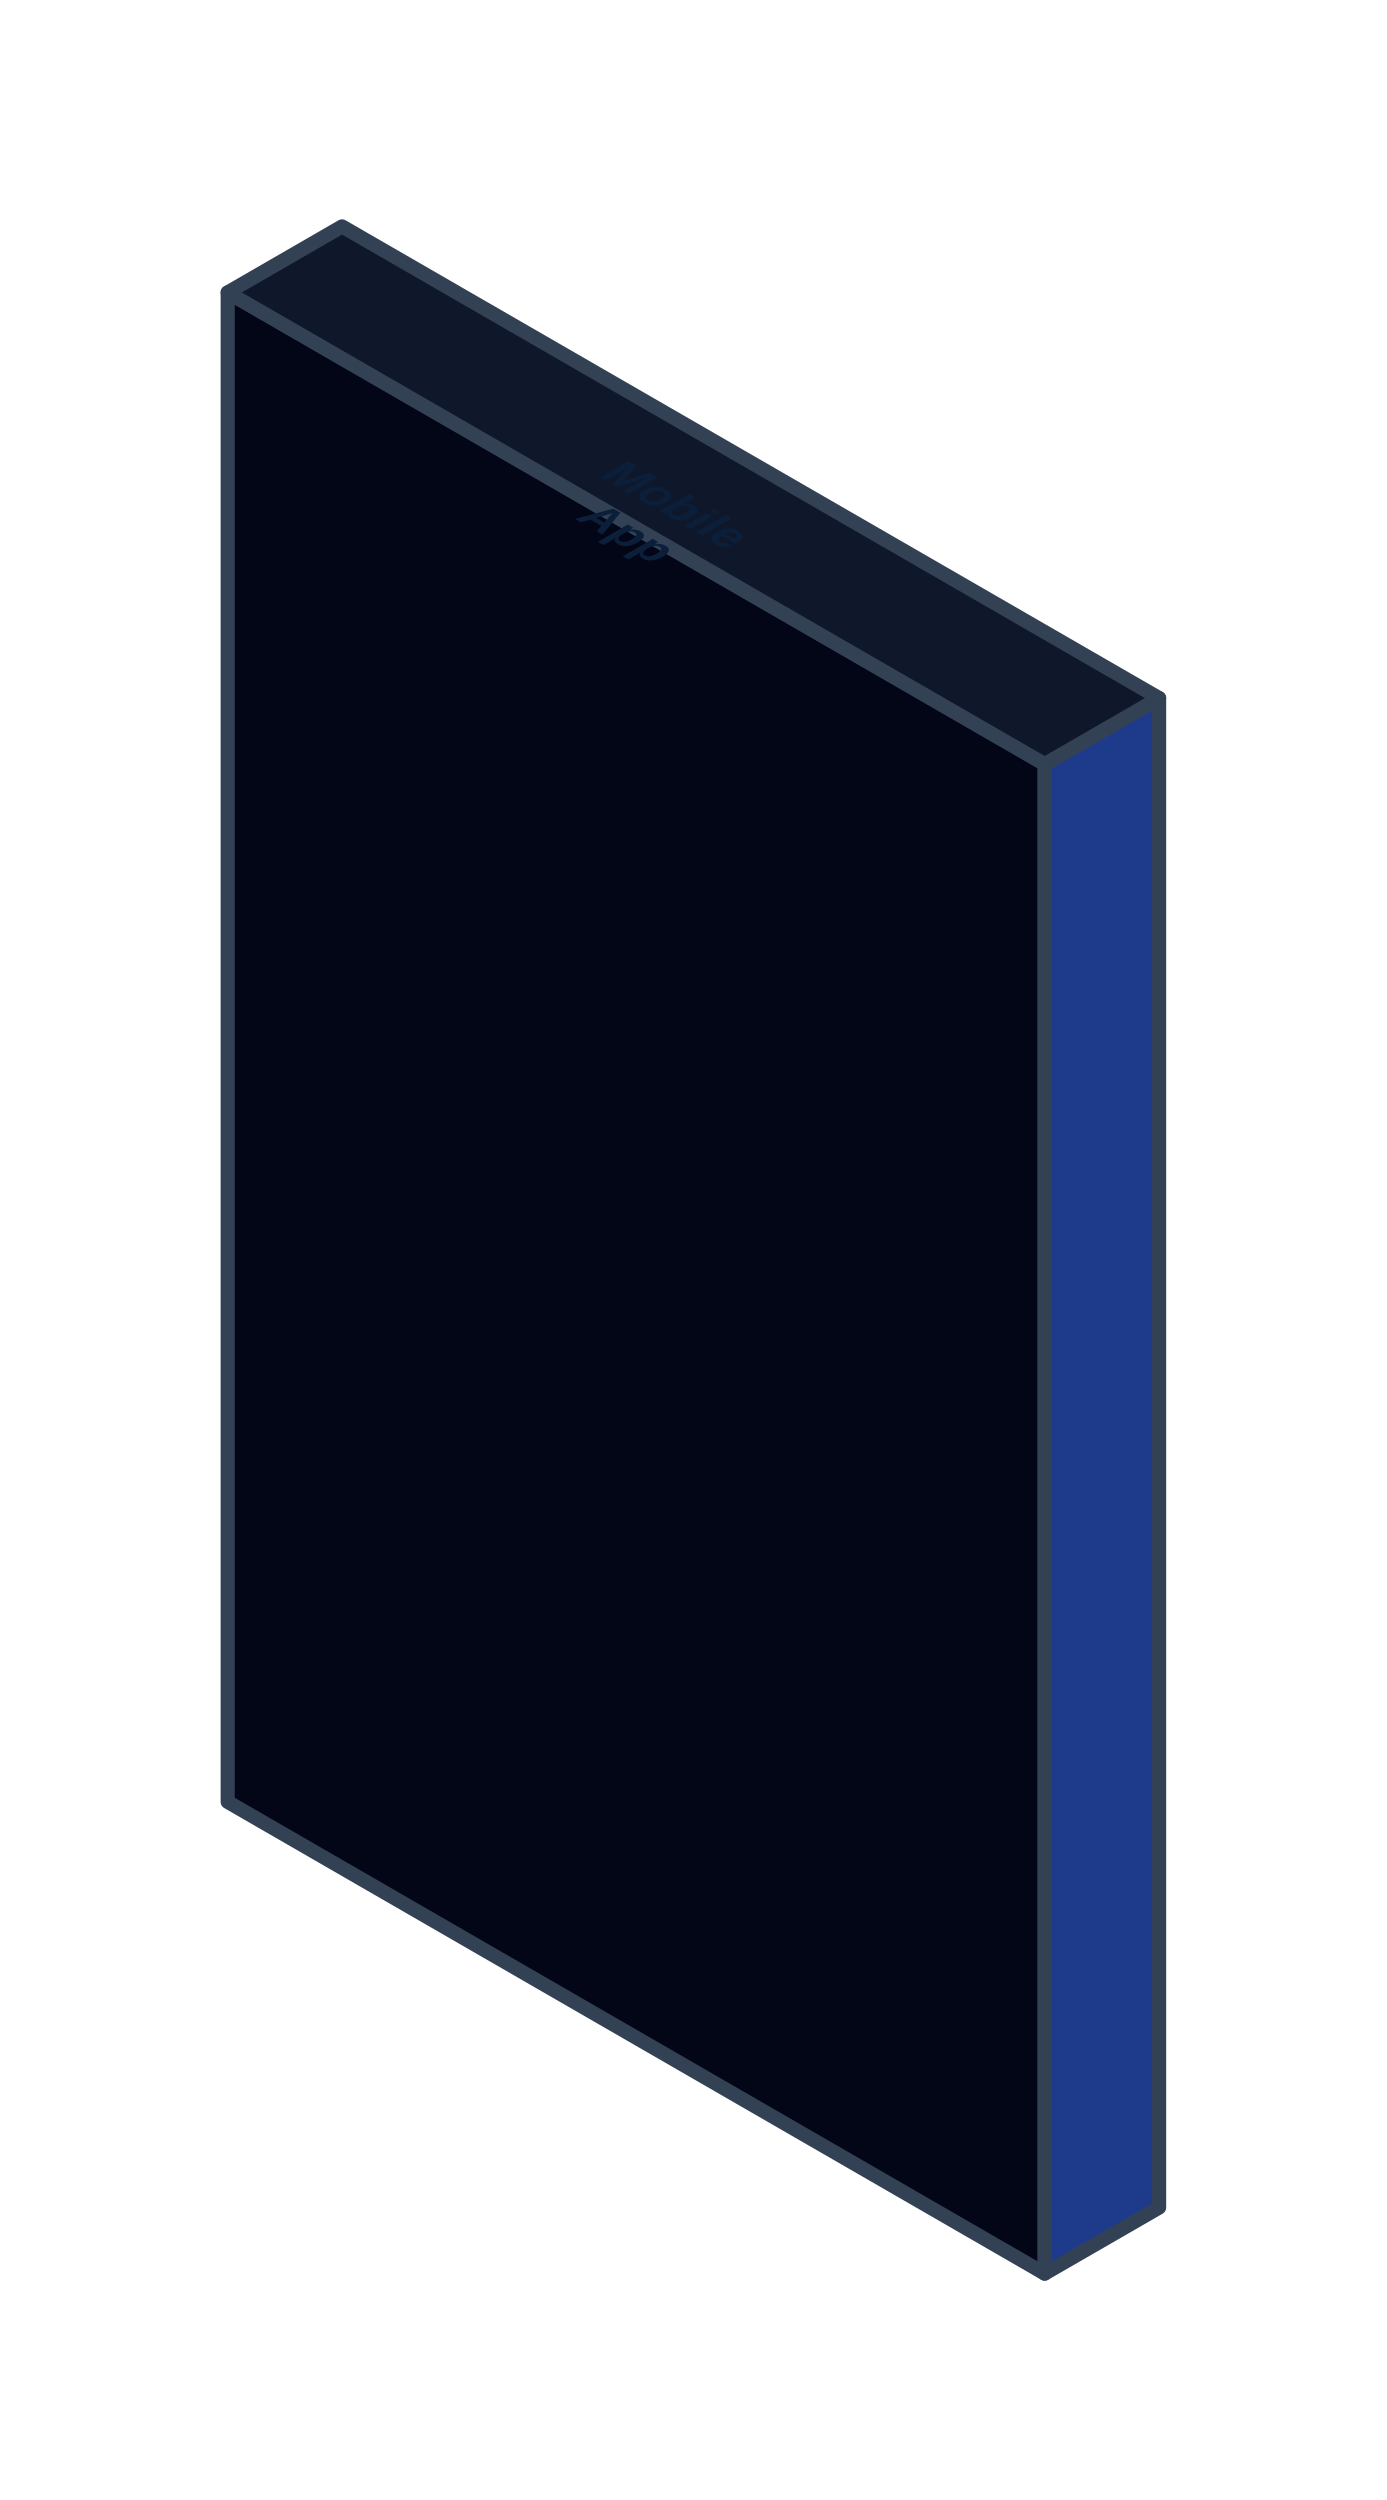
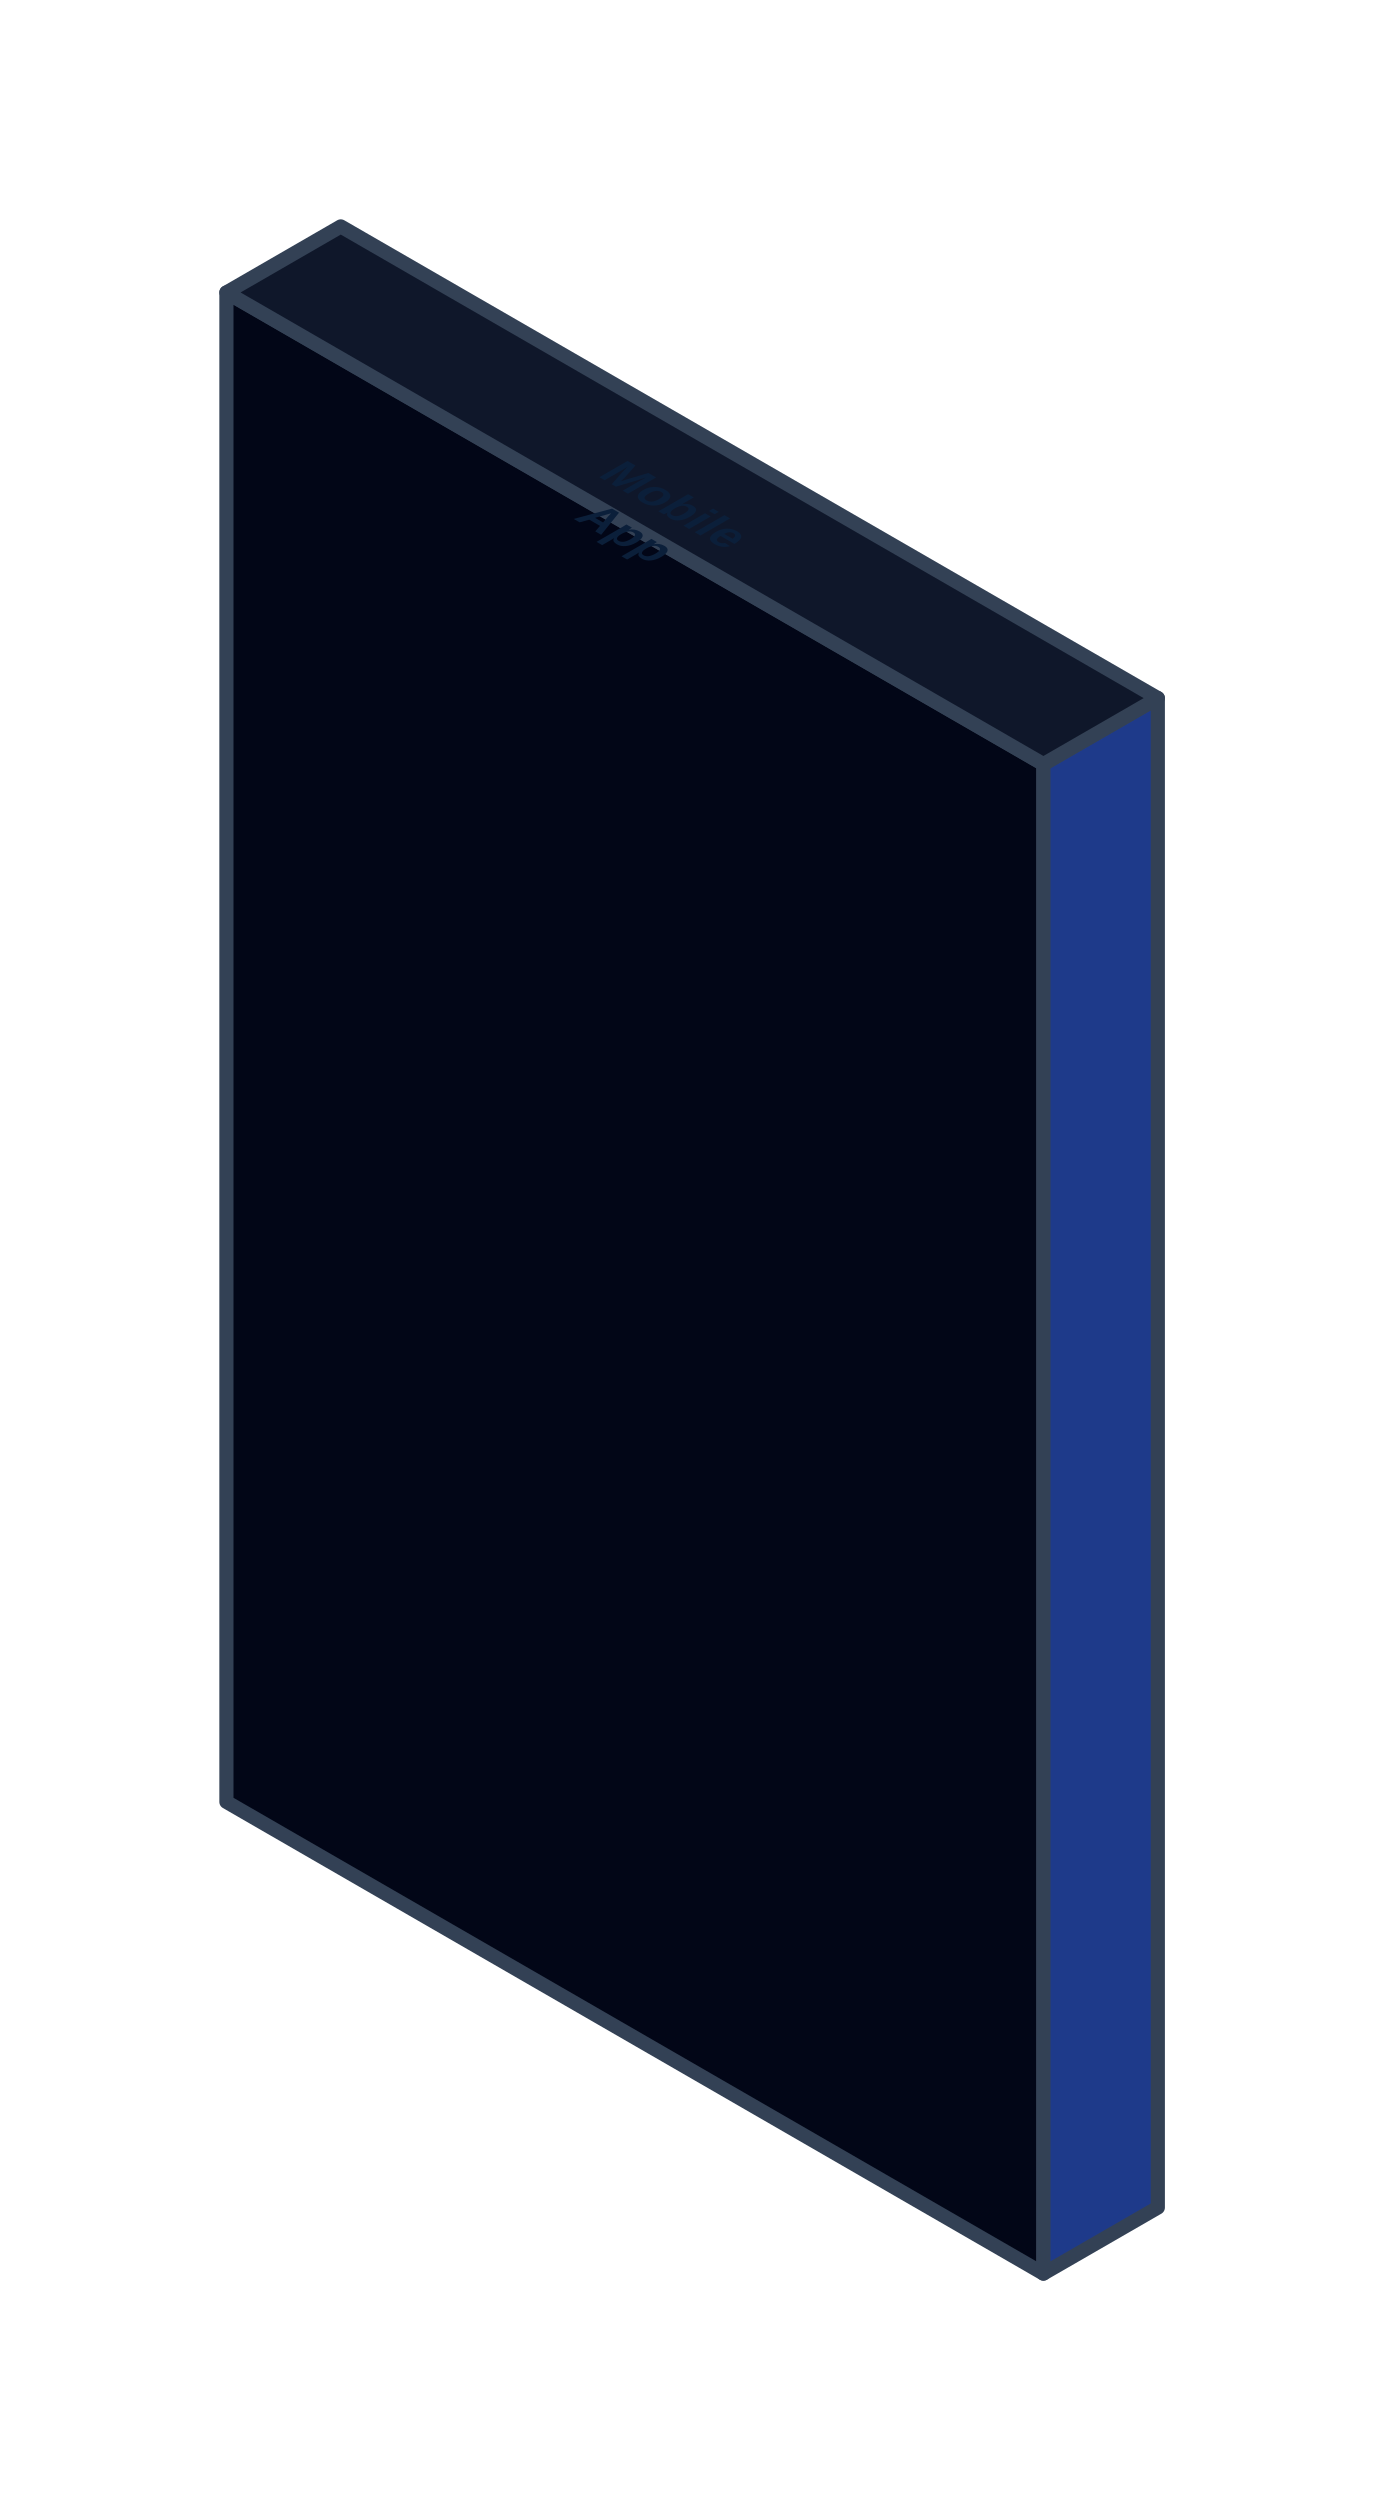
- <svg xmlns="http://www.w3.org/2000/svg" viewBox="0 0 146.73 265.00" width="147" height="265">
+ <svg xmlns="http://www.w3.org/2000/svg" viewBox="0 0 147 265" width="147" height="265">
  <g data-face="wrap">
    <polygon data-face="left" points="24.00,191.00 24.00,31.00 110.60,81.00 110.60,241.00" fill="#020617" stroke="#334155" stroke-width="1.50" stroke-linejoin="round" stroke-linecap="round" />
    <polygon data-face="right" points="122.73,234.00 122.73,74.00 110.60,81.00 110.60,241.00" fill="#1E3A8A" stroke="#334155" stroke-width="1.50" stroke-linejoin="round" stroke-linecap="round" />
    <polygon data-face="top" points="36.12,24.00 122.73,74.00 110.60,81.00 24.00,31.00" fill="#0F172A" stroke="#334155" stroke-width="1.50" stroke-linejoin="round" stroke-linecap="round" />
    <g data-face="top-content" transform="matrix(0.866 0.5 -0.866 0.5 36.12 24.00)">
      <text x="50.00" y="9.00" dy=".35em" font-family="Helvetica Neue, Arial, sans-serif" font-size="5.00" font-weight="600" fill="#0B1F3A" text-anchor="middle">Mobile</text>
      <text x="50.00" y="15.00" dy=".35em" font-family="Helvetica Neue, Arial, sans-serif" font-size="5.00" font-weight="600" fill="#0B1F3A" text-anchor="middle">App</text>
    </g>
  </g>
</svg>
